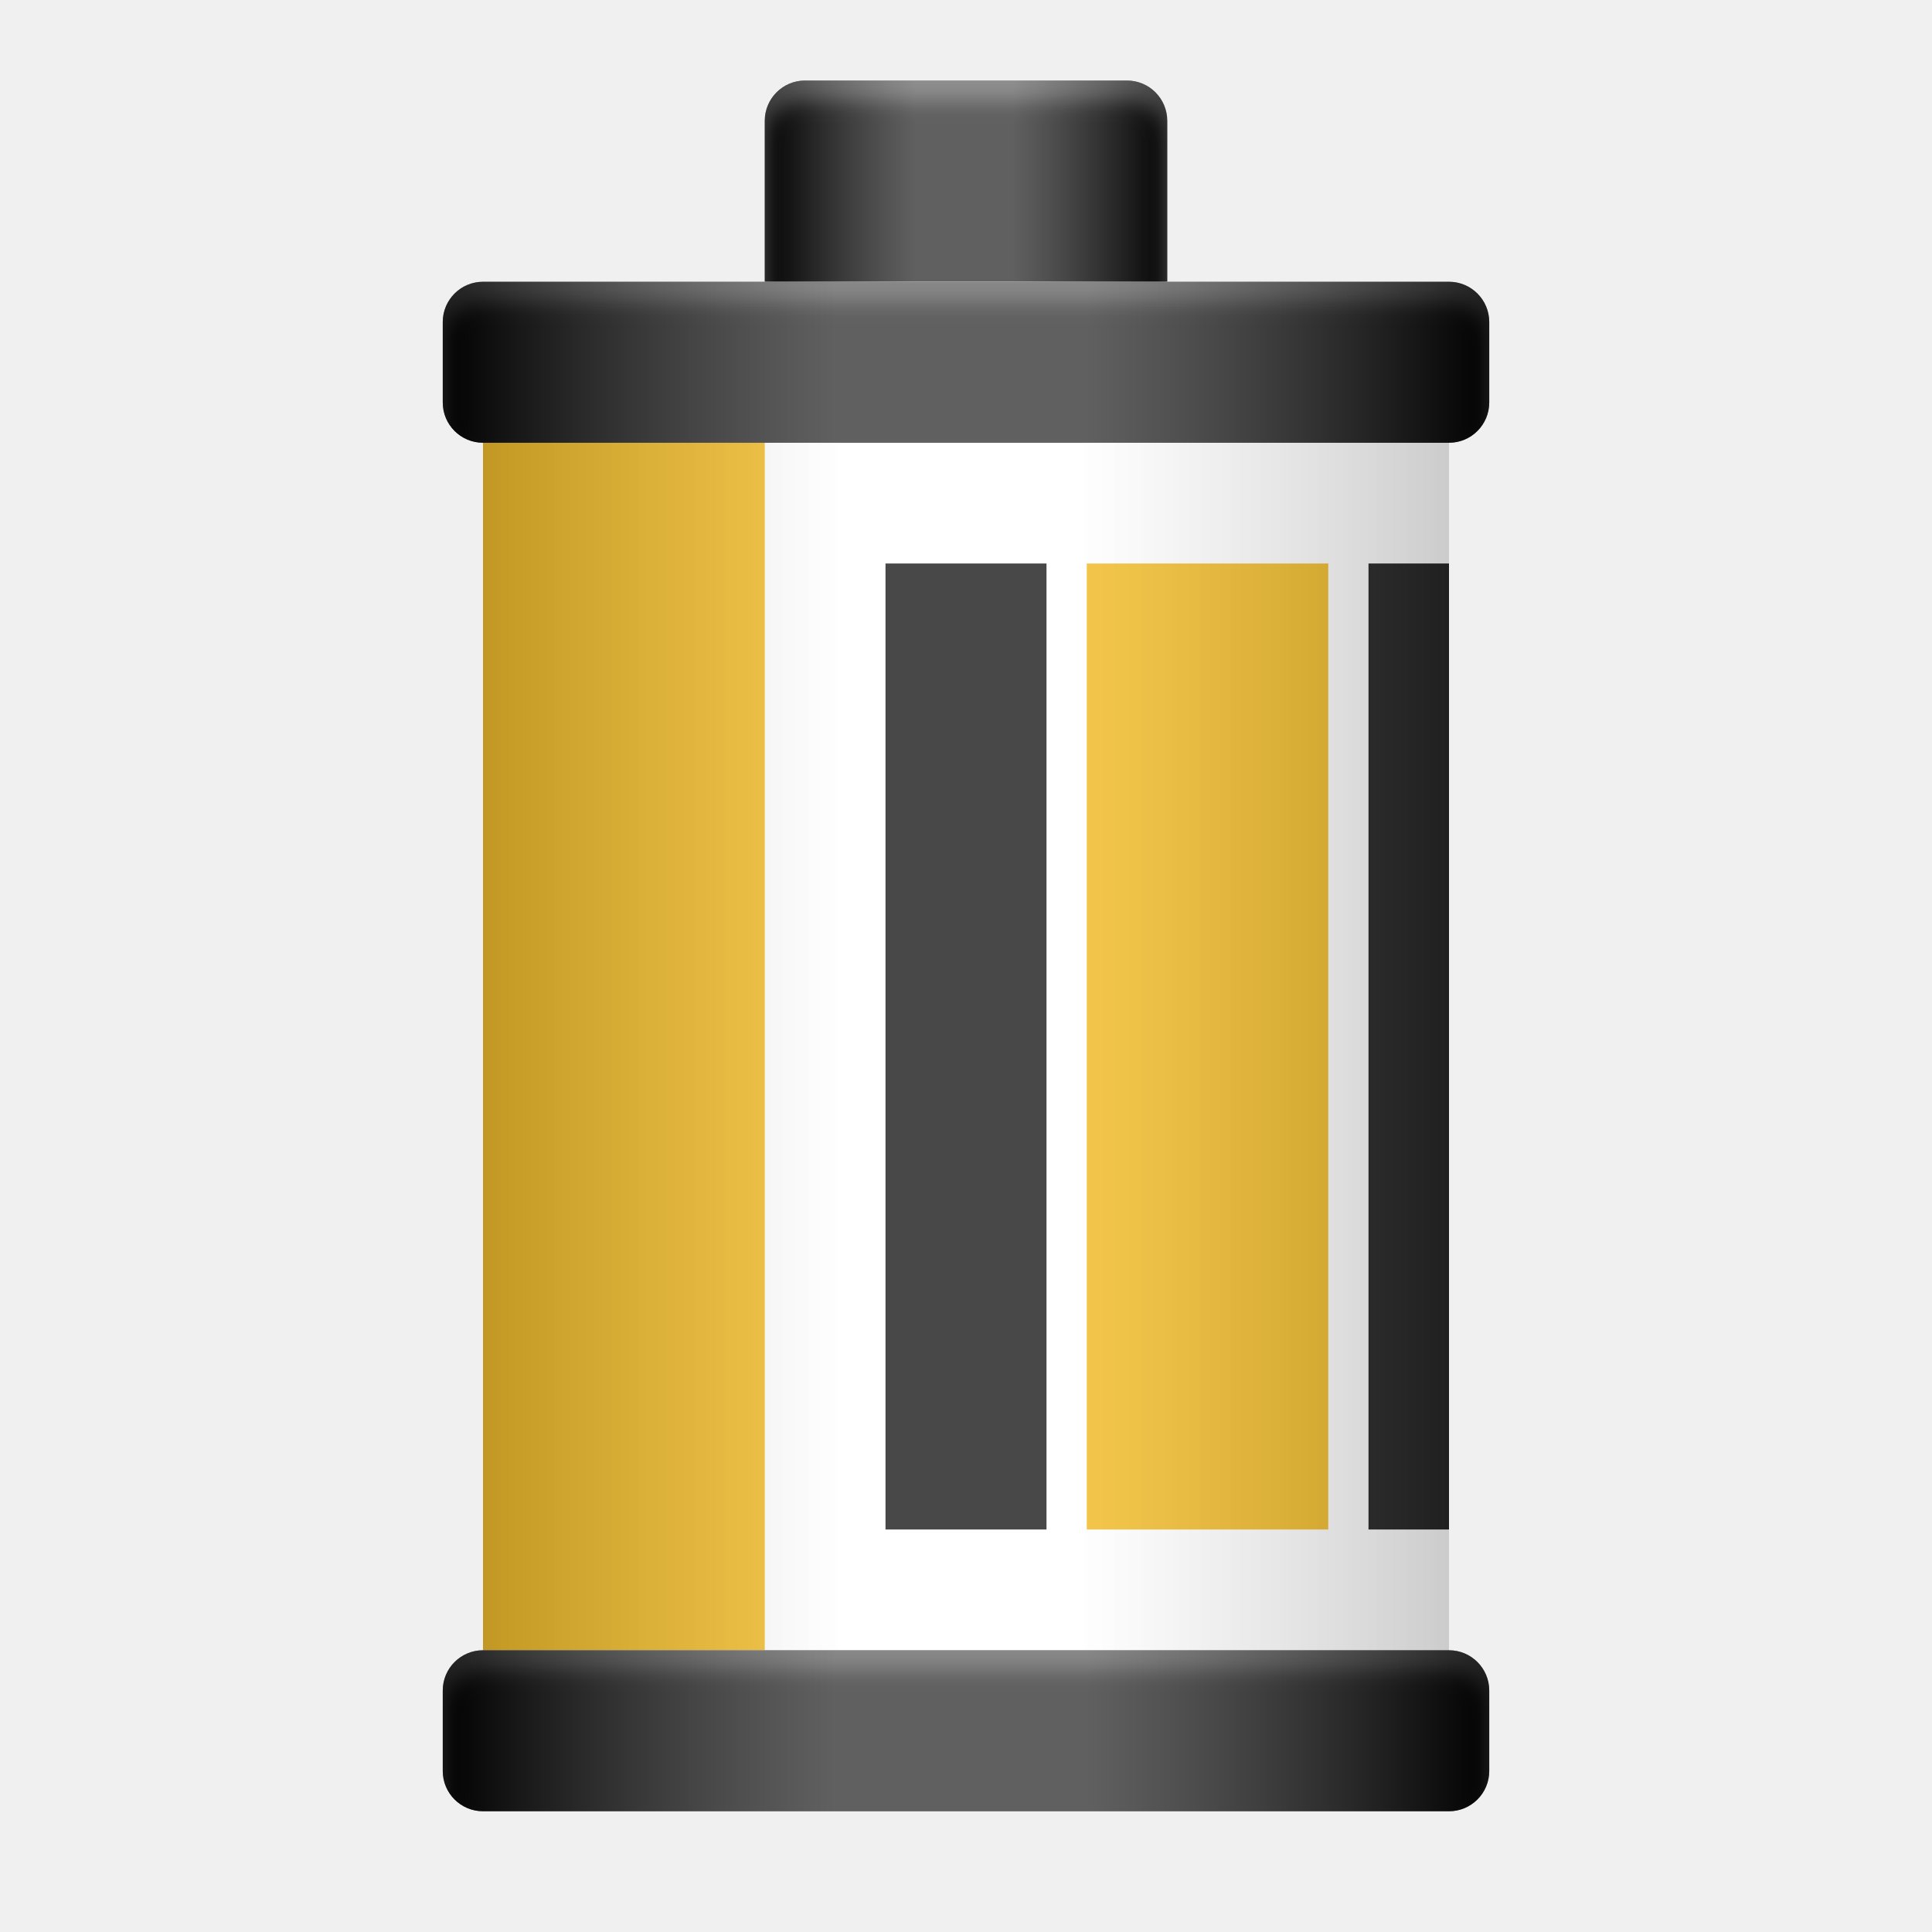
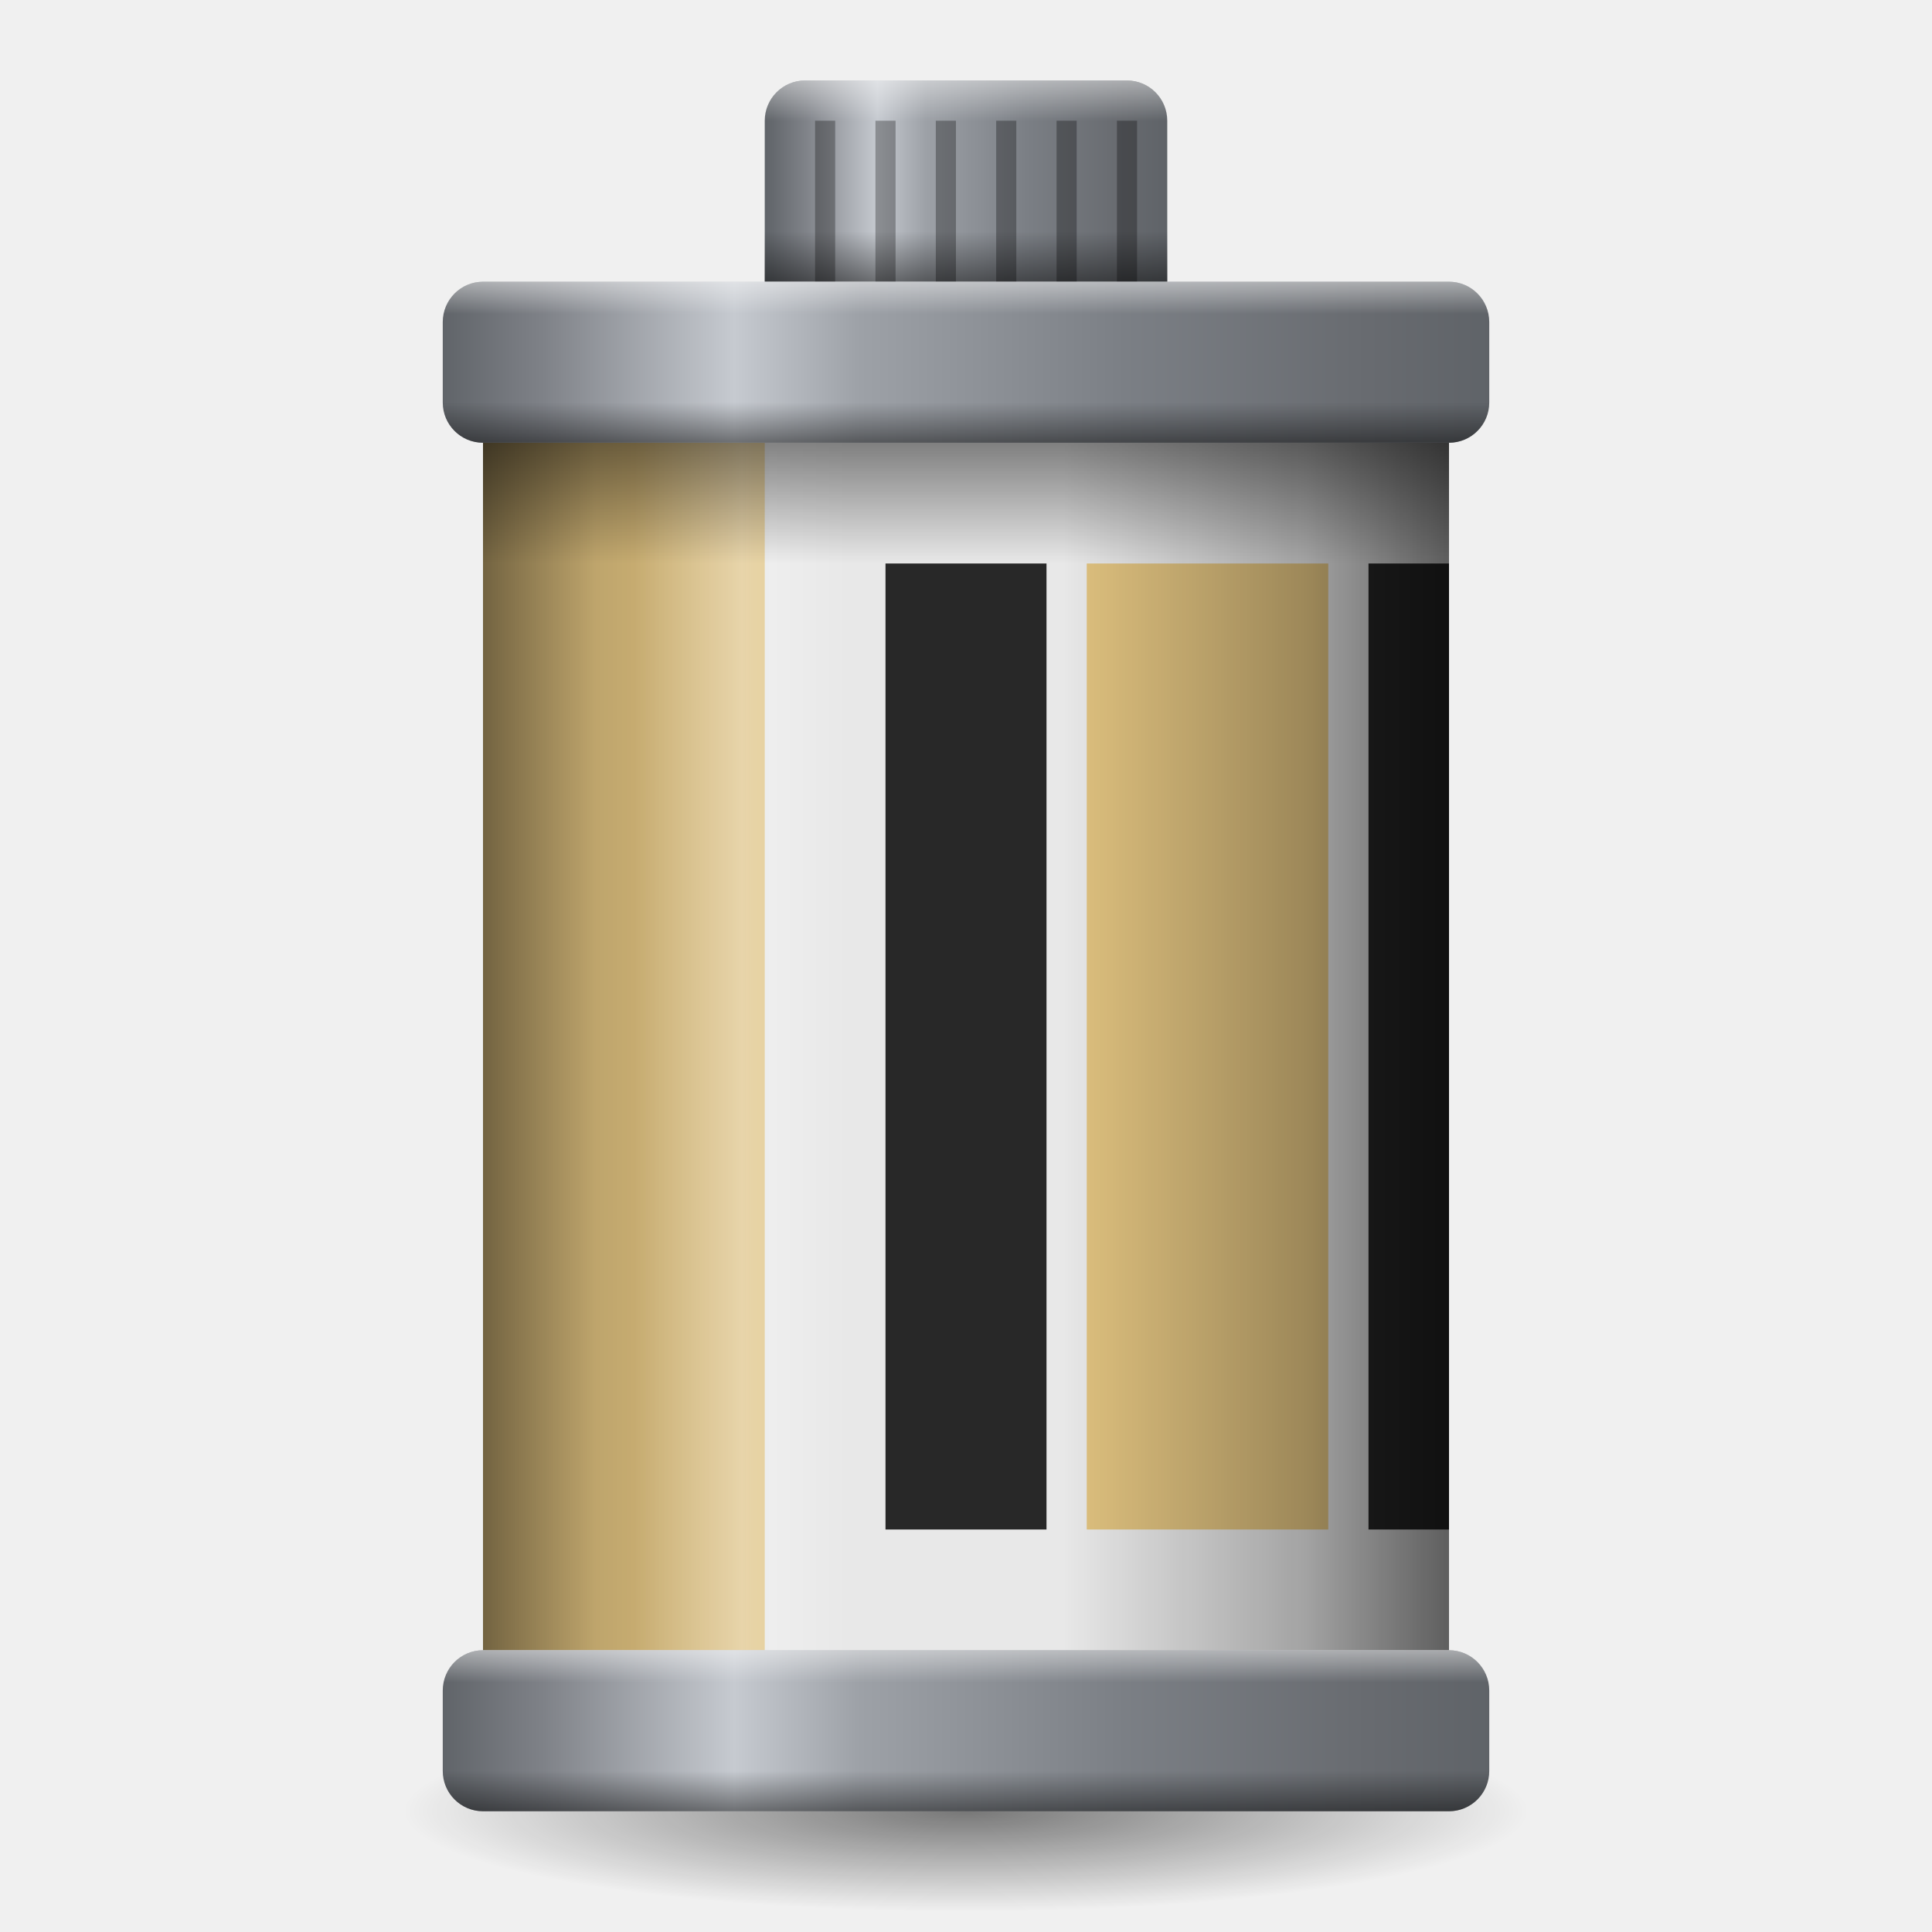
<svg xmlns="http://www.w3.org/2000/svg" width="48" height="48" viewBox="0 0 48 48" fill="none">
-   <g filter="url(#filter0_i_235_1083)">
-     <path d="M19 3C19 2.448 19.448 2 20 2H28C28.552 2 29 2.448 29 3V7H19V3Z" fill="black" />
-   </g>
-   <rect x="12" y="11" width="24" height="30" fill="white" />
-   <rect x="12" y="11" width="7" height="30" fill="#F2BD2C" />
+   <ellipse cx="24" cy="45" rx="14" ry="2.5" fill="url(#oni-ground)" />
+   <path d="M19 3C19 2.448 19.448 2 20 2H28C28.552 2 29 2.448 29 3V7H19V3Z" fill="url(#oni-metal)" />
+   <path d="M20.5 3V7M22 3V7M23.5 3V7M25 3V7M26.5 3V7M28 3V7" stroke="#000000" stroke-opacity="0.3" stroke-width="0.5" />
+   <path d="M19 3C19 2.448 19.448 2 20 2H28C28.552 2 29 2.448 29 3V7H19V3Z" fill="url(#oni-roll)" />
+   <rect x="12" y="11" width="24" height="30" fill="#E8E8E8" />
+   <rect x="12" y="11" width="7" height="30" fill="#E0C27F" />
  <rect x="22" y="14" width="4" height="24" fill="#282828" />
-   <rect x="27" y="14" width="6" height="24" fill="#F2BD2C" />
+   <rect x="27" y="14" width="6" height="24" fill="#E0C27F" />
  <rect x="34" y="14" width="2" height="24" fill="#282828" />
-   <g filter="url(#filter1_i_235_1083)">
-     <path d="M11 8C11 7.448 11.448 7 12 7H36C36.552 7 37 7.448 37 8V10C37 10.552 36.552 11 36 11H12C11.448 11 11 10.552 11 10V8Z" fill="black" />
-     <path d="M11 42C11 41.448 11.448 41 12 41H36C36.552 41 37 41.448 37 42V44C37 44.552 36.552 45 36 45H12C11.448 45 11 44.552 11 44V42Z" fill="black" />
-   </g>
-   <g opacity="0.5" filter="url(#filter2_i_235_1083)">
-     <path d="M19 3C19 2.448 19.448 2 20 2H28C28.552 2 29 2.448 29 3V7H19V3Z" fill="url(#paint0_linear_235_1083)" />
-   </g>
-   <rect opacity="0.2" x="12" y="11" width="24" height="30" fill="url(#paint1_linear_235_1083)" />
-   <g opacity="0.5">
-     <path d="M11 8C11 7.448 11.448 7 12 7H36C36.552 7 37 7.448 37 8V10C37 10.552 36.552 11 36 11H12C11.448 11 11 10.552 11 10V8Z" fill="url(#paint2_linear_235_1083)" />
-     <path d="M11 42C11 41.448 11.448 41 12 41H36C36.552 41 37 41.448 37 42V44C37 44.552 36.552 45 36 45H12C11.448 45 11 44.552 11 44V42Z" fill="url(#paint3_linear_235_1083)" />
-   </g>
+   <rect x="12" y="11" width="24" height="30" fill="url(#oni-round)" />
+   <rect x="12" y="11" width="24" height="30" fill="url(#oni-gleam)" />
+   <rect x="12" y="11" width="24" height="3" fill="url(#oni-under)" />
+   <path d="M11 8C11 7.448 11.448 7 12 7H36C36.552 7 37 7.448 37 8V10C37 10.552 36.552 11 36 11H12C11.448 11 11 10.552 11 10V8Z" fill="url(#oni-metal)" />
+   <path d="M11 42C11 41.448 11.448 41 12 41H36C36.552 41 37 41.448 37 42V44C37 44.552 36.552 45 36 45H12C11.448 45 11 44.552 11 44V42Z" fill="url(#oni-metal)" />
+   <path d="M11 8C11 7.448 11.448 7 12 7H36C36.552 7 37 7.448 37 8V10C37 10.552 36.552 11 36 11H12C11.448 11 11 10.552 11 10V8Z" fill="url(#oni-roll)" />
+   <path d="M11 42C11 41.448 11.448 41 12 41H36C36.552 41 37 41.448 37 42V44C37 44.552 36.552 45 36 45H12C11.448 45 11 44.552 11 44V42Z" fill="url(#oni-roll)" />
  <defs>
-     <filter id="filter0_i_235_1083" x="19" y="2" width="10" height="5.5" filterUnits="userSpaceOnUse" color-interpolation-filters="sRGB">
-       <feFlood flood-opacity="0" result="BackgroundImageFix" />
-       <feBlend mode="normal" in="SourceGraphic" in2="BackgroundImageFix" result="shape" />
-       <feColorMatrix in="SourceAlpha" type="matrix" values="0 0 0 0 0 0 0 0 0 0 0 0 0 0 0 0 0 0 127 0" result="hardAlpha" />
-       <feOffset dy="0.5" />
-       <feGaussianBlur stdDeviation="0.25" />
-       <feComposite in2="hardAlpha" operator="arithmetic" k2="-1" k3="1" />
-       <feColorMatrix type="matrix" values="0 0 0 0 1 0 0 0 0 1 0 0 0 0 1 0 0 0 0.25 0" />
-       <feBlend mode="normal" in2="shape" result="effect1_innerShadow_235_1083" />
-     </filter>
-     <filter id="filter1_i_235_1083" x="11" y="7" width="26" height="38.5" filterUnits="userSpaceOnUse" color-interpolation-filters="sRGB">
-       <feFlood flood-opacity="0" result="BackgroundImageFix" />
-       <feBlend mode="normal" in="SourceGraphic" in2="BackgroundImageFix" result="shape" />
-       <feColorMatrix in="SourceAlpha" type="matrix" values="0 0 0 0 0 0 0 0 0 0 0 0 0 0 0 0 0 0 127 0" result="hardAlpha" />
-       <feOffset dy="0.5" />
-       <feGaussianBlur stdDeviation="0.25" />
-       <feComposite in2="hardAlpha" operator="arithmetic" k2="-1" k3="1" />
-       <feColorMatrix type="matrix" values="0 0 0 0 1 0 0 0 0 1 0 0 0 0 1 0 0 0 0.25 0" />
-       <feBlend mode="normal" in2="shape" result="effect1_innerShadow_235_1083" />
-     </filter>
-     <filter id="filter2_i_235_1083" x="19" y="2" width="10" height="5.5" filterUnits="userSpaceOnUse" color-interpolation-filters="sRGB">
-       <feFlood flood-opacity="0" result="BackgroundImageFix" />
-       <feBlend mode="normal" in="SourceGraphic" in2="BackgroundImageFix" result="shape" />
-       <feColorMatrix in="SourceAlpha" type="matrix" values="0 0 0 0 0 0 0 0 0 0 0 0 0 0 0 0 0 0 127 0" result="hardAlpha" />
-       <feOffset dy="0.5" />
-       <feGaussianBlur stdDeviation="0.25" />
-       <feComposite in2="hardAlpha" operator="arithmetic" k2="-1" k3="1" />
-       <feColorMatrix type="matrix" values="0 0 0 0 1 0 0 0 0 1 0 0 0 0 1 0 0 0 0.25 0" />
-       <feBlend mode="normal" in2="shape" result="effect1_innerShadow_235_1083" />
-     </filter>
-     <linearGradient id="paint0_linear_235_1083" x1="19" y1="8.842" x2="29" y2="8.842" gradientUnits="userSpaceOnUse">
-       <stop />
-       <stop offset="0.375" stop-color="white" stop-opacity="0.75" />
-       <stop offset="0.615" stop-color="white" stop-opacity="0.75" />
-       <stop offset="1" />
+     <radialGradient id="oni-ground" cx="0.5" cy="0.5" r="0.5">
+       <stop stop-color="#000000" stop-opacity="0.5" />
+       <stop offset="1" stop-color="#000000" stop-opacity="0" />
+     </radialGradient>
+     <linearGradient id="oni-metal" x1="0" y1="0" x2="1" y2="0">
+       <stop offset="0" stop-color="#5F6368" />
+       <stop offset="0.1" stop-color="#7F8288" />
+       <stop offset="0.28" stop-color="#C6CAD0" />
+       <stop offset="0.4" stop-color="#9DA1A7" />
+       <stop offset="0.65" stop-color="#7B7F85" />
+       <stop offset="0.88" stop-color="#686B70" />
+       <stop offset="1" stop-color="#5F6368" />
    </linearGradient>
-     <linearGradient id="paint1_linear_235_1083" x1="12" y1="146" x2="36" y2="146" gradientUnits="userSpaceOnUse">
-       <stop />
-       <stop offset="0.375" stop-color="white" stop-opacity="0.75" />
-       <stop offset="0.615" stop-color="white" stop-opacity="0.75" />
-       <stop offset="1" />
+     <linearGradient id="oni-roll" x1="0" y1="0" x2="0" y2="1">
+       <stop stop-color="#FFFFFF" stop-opacity="0.45" />
+       <stop offset="0.2" stop-color="#FFFFFF" stop-opacity="0" />
+       <stop offset="0.75" stop-color="#000000" stop-opacity="0" />
+       <stop offset="1" stop-color="#000000" stop-opacity="0.45" />
    </linearGradient>
-     <linearGradient id="paint2_linear_235_1083" x1="11" y1="59" x2="37" y2="59" gradientUnits="userSpaceOnUse">
-       <stop />
-       <stop offset="0.375" stop-color="white" stop-opacity="0.75" />
-       <stop offset="0.615" stop-color="white" stop-opacity="0.75" />
-       <stop offset="1" />
+     <linearGradient id="oni-round" x1="0" y1="0" x2="1" y2="0">
+       <stop stop-color="#000000" stop-opacity="0.5" />
+       <stop offset="0.12" stop-color="#000000" stop-opacity="0.15" />
+       <stop offset="0.3" stop-color="#000000" stop-opacity="0" />
+       <stop offset="0.6" stop-color="#000000" stop-opacity="0" />
+       <stop offset="0.85" stop-color="#000000" stop-opacity="0.3" />
+       <stop offset="1" stop-color="#000000" stop-opacity="0.6" />
    </linearGradient>
-     <linearGradient id="paint3_linear_235_1083" x1="11" y1="59" x2="37" y2="59" gradientUnits="userSpaceOnUse">
-       <stop />
-       <stop offset="0.375" stop-color="white" stop-opacity="0.75" />
-       <stop offset="0.615" stop-color="white" stop-opacity="0.75" />
-       <stop offset="1" />
+     <linearGradient id="oni-gleam" x1="0" y1="0" x2="1" y2="0">
+       <stop offset="0.16" stop-color="#FFFFFF" stop-opacity="0" />
+       <stop offset="0.27" stop-color="#FFFFFF" stop-opacity="0.35" />
+       <stop offset="0.38" stop-color="#FFFFFF" stop-opacity="0" />
+     </linearGradient>
+     <linearGradient id="oni-under" x1="0" y1="0" x2="0" y2="1">
+       <stop stop-color="#000000" stop-opacity="0.45" />
+       <stop offset="1" stop-color="#000000" stop-opacity="0" />
    </linearGradient>
  </defs>
</svg>
